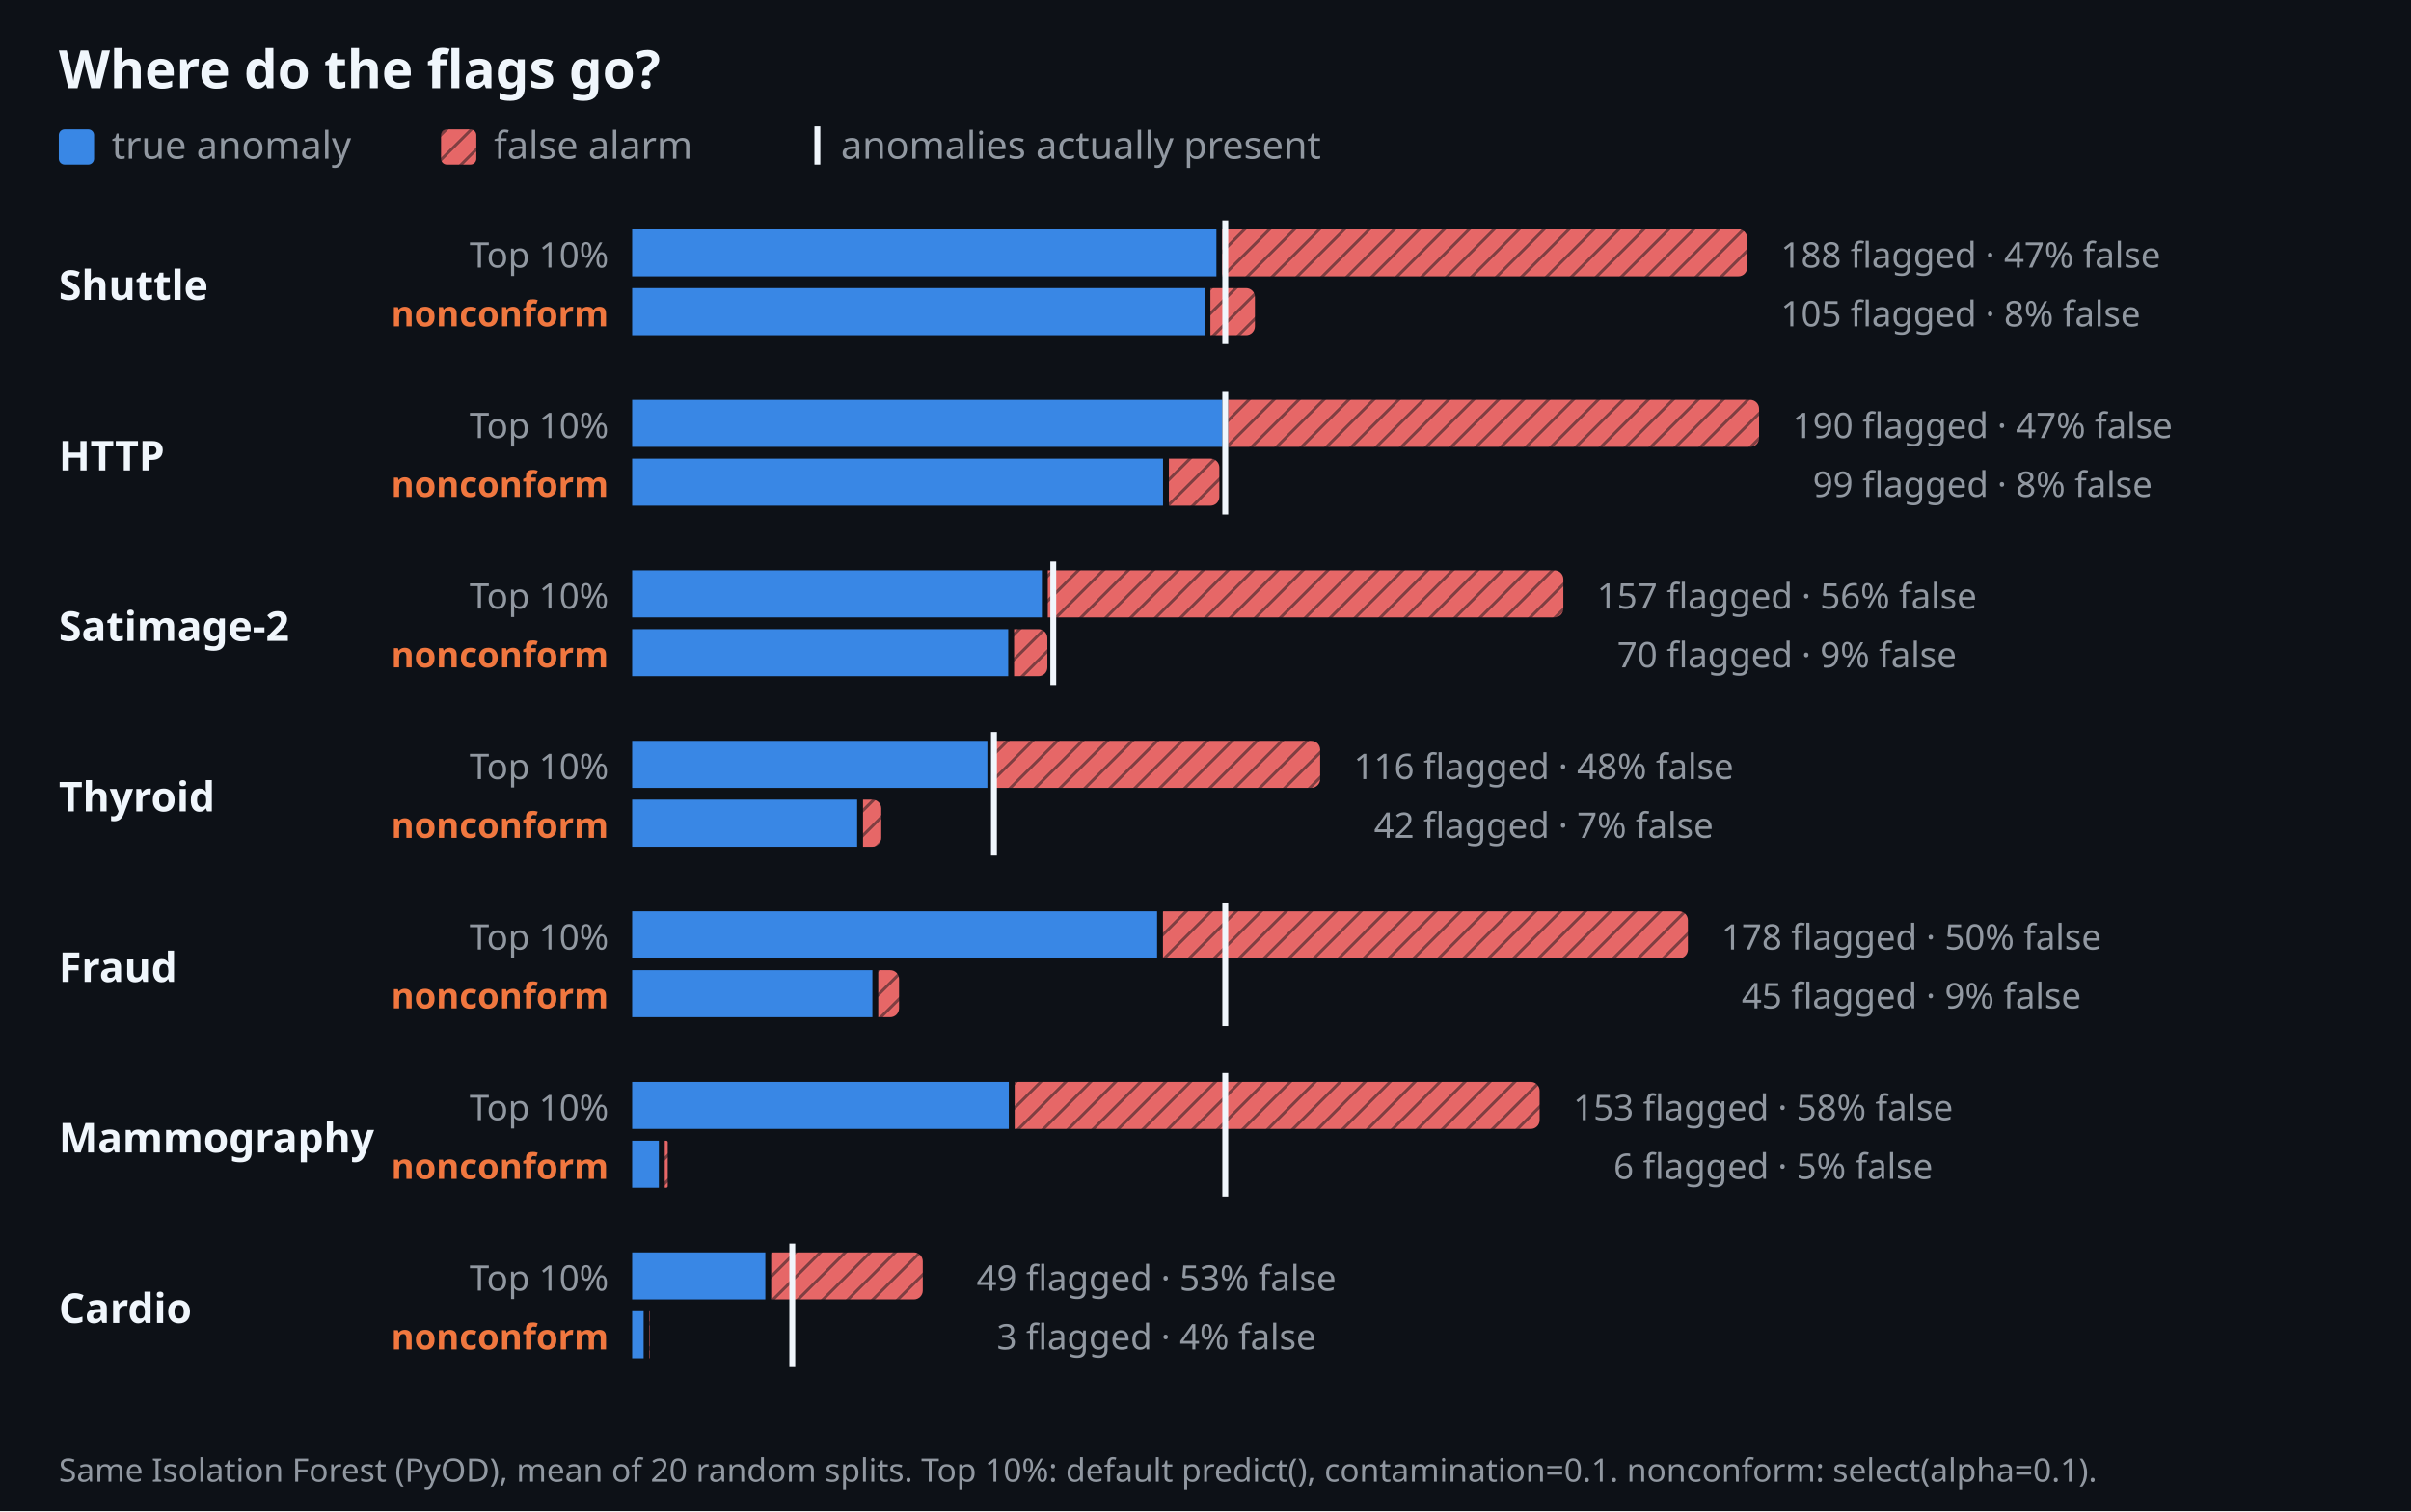
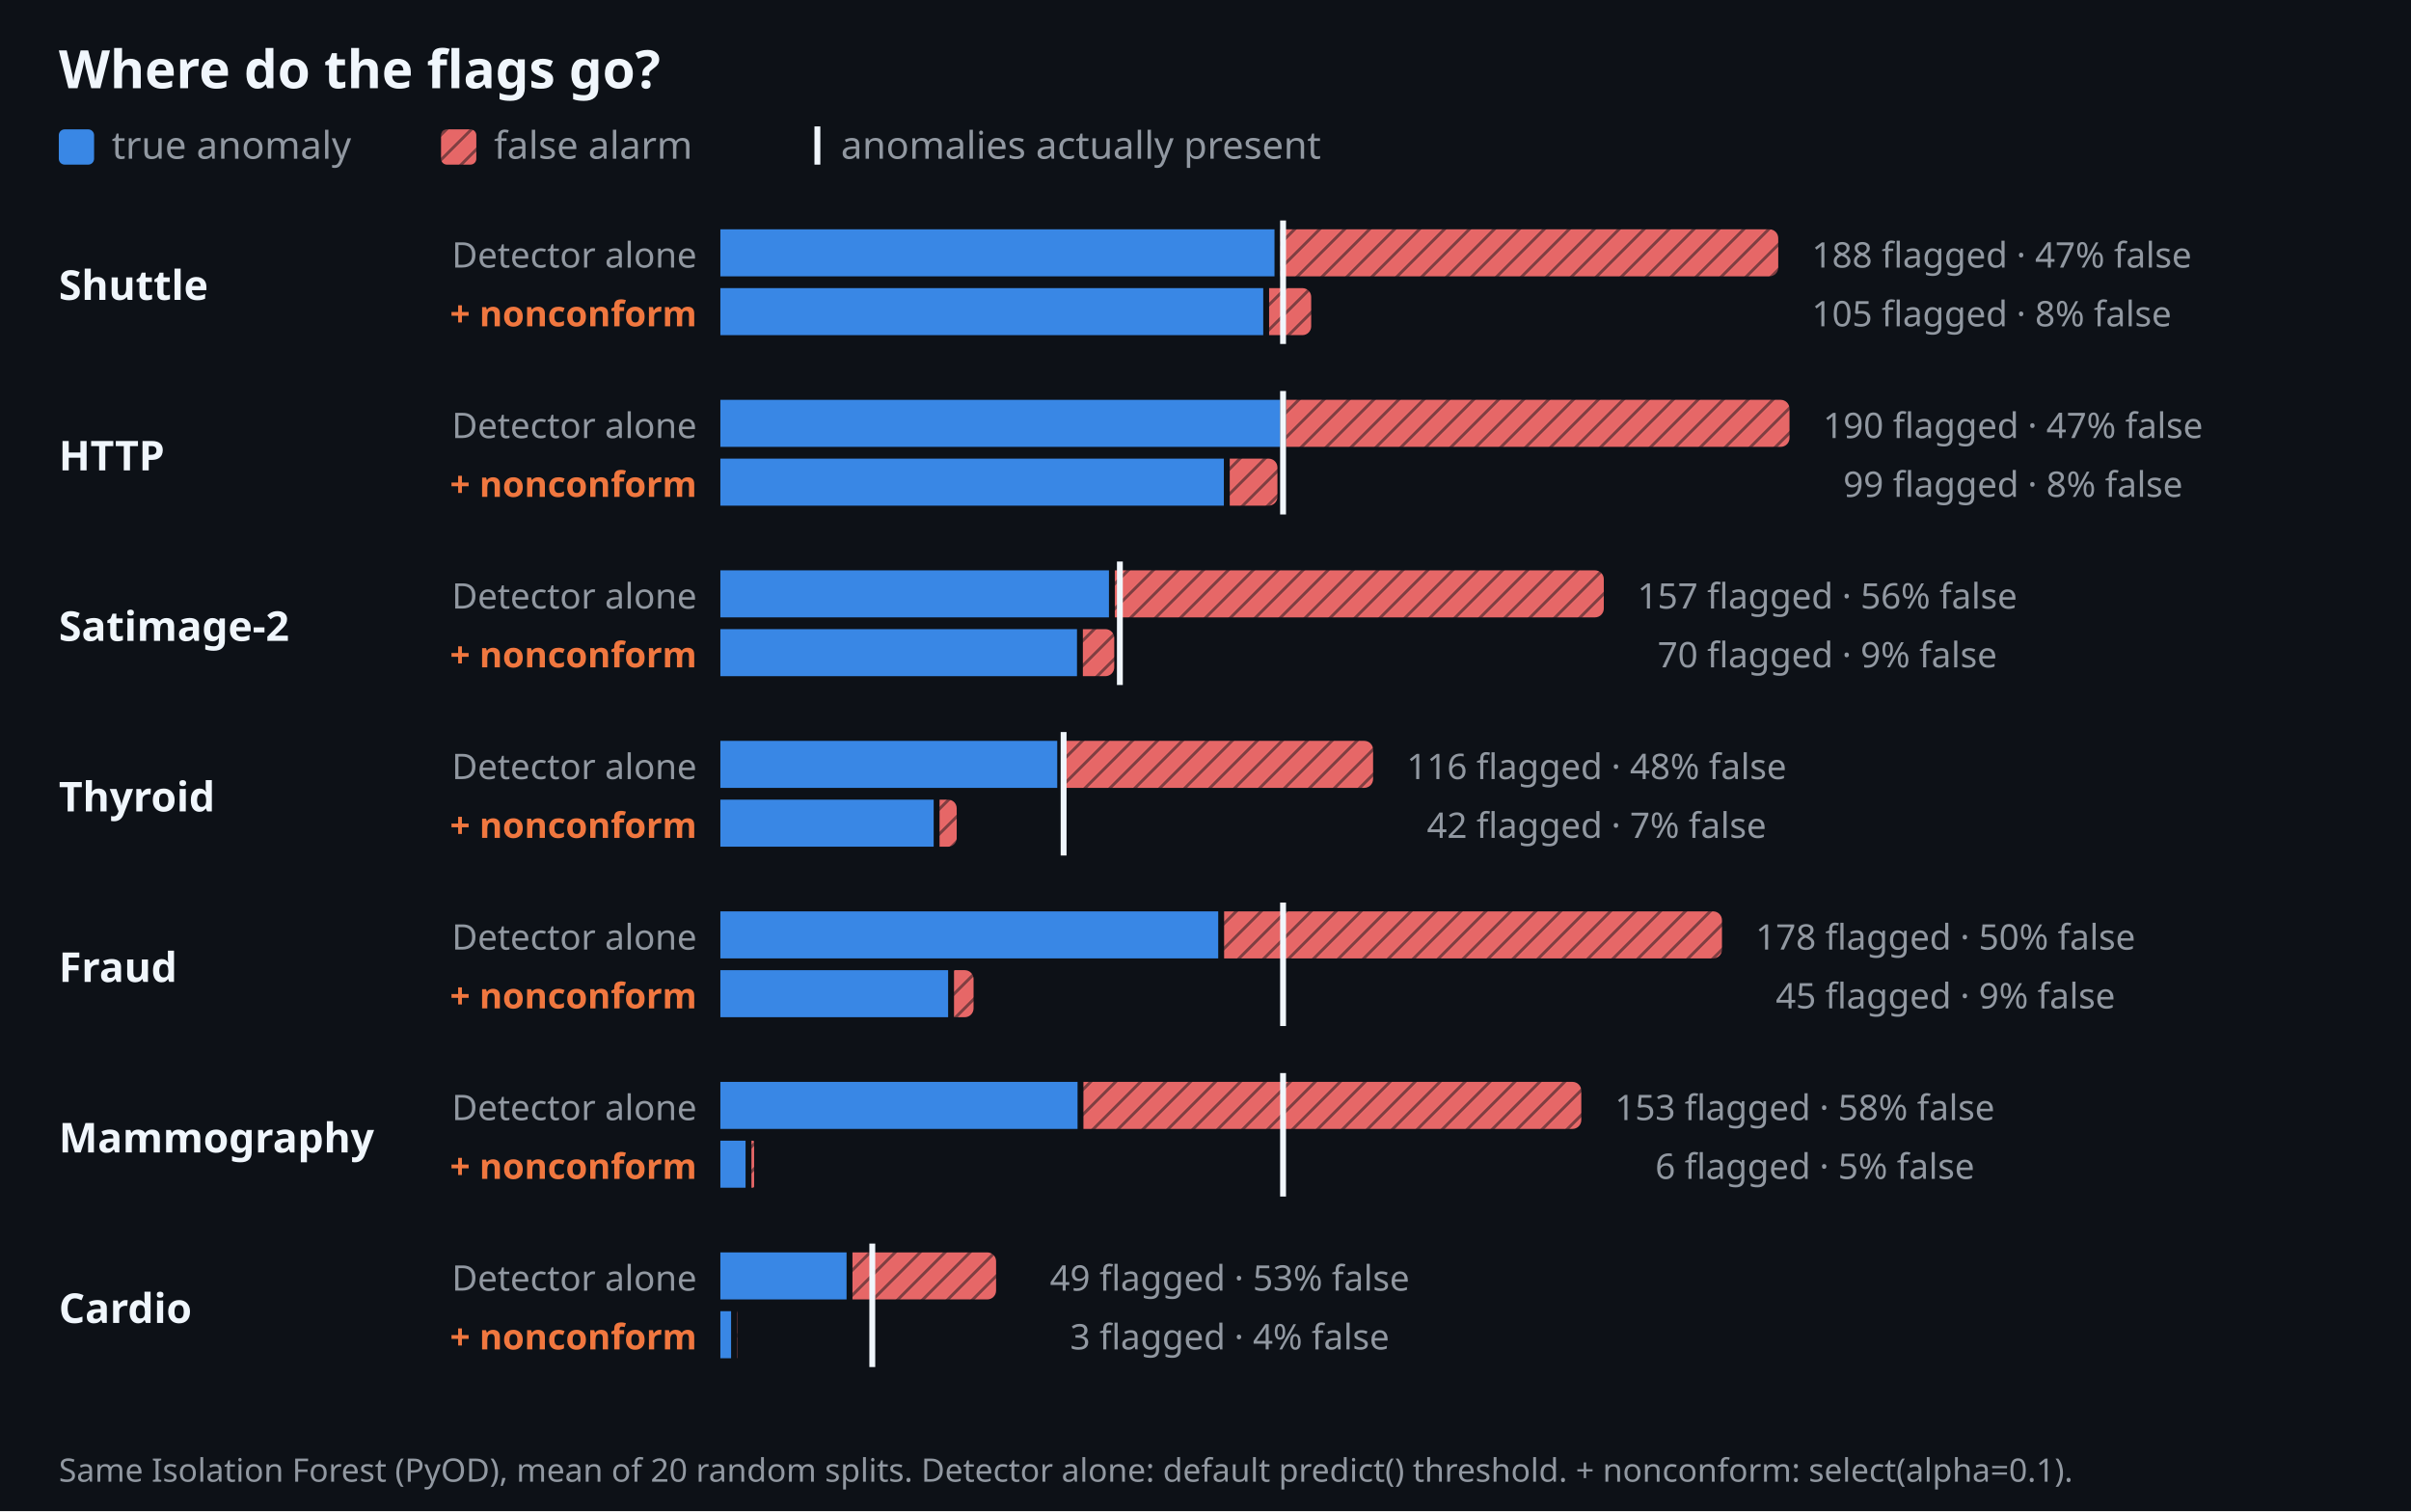
<svg xmlns="http://www.w3.org/2000/svg" viewBox="0 0 820 514" width="820" height="514" role="img" aria-label="Flags per dataset: true detections versus false alarms" font-family="-apple-system,BlinkMacSystemFont,'Segoe UI','Noto Sans',Helvetica,Arial,sans-serif">
  <rect width="820" height="514" fill="#0d1117" />
  <defs>
    <pattern id="h" width="6" height="6" patternUnits="userSpaceOnUse" patternTransform="rotate(45)">
      <rect width="6" height="6" fill="#e66767" />
      <line x1="0" y1="0" x2="0" y2="6" stroke="#0d1117" stroke-width="2" stroke-opacity=".45" />
    </pattern>
  </defs>
  <text x="20" y="30" fill="#f0f6fc" font-size="18" text-anchor="start" font-weight="600">Where do the flags go?</text>
  <rect x="20" y="44" width="12" height="12" rx="2" fill="#3987e5" />
  <text x="38" y="54" fill="#9198a1" font-size="13" text-anchor="start" font-weight="400">true anomaly</text>
  <rect x="150" y="44" width="12" height="12" rx="2" fill="url(#h)" />
  <text x="168" y="54" fill="#9198a1" font-size="13" text-anchor="start" font-weight="400">false alarm</text>
  <line x1="278" y1="43" x2="278" y2="56" stroke="#f0f6fc" stroke-width="2" />
  <text x="286" y="54" fill="#9198a1" font-size="13" text-anchor="start" font-weight="400">anomalies actually present</text>
  <text x="20" y="102" fill="#f0f6fc" font-size="14" text-anchor="start" font-weight="600">Shuttle</text>
-   <text x="207" y="91" fill="#9198a1" font-size="12" text-anchor="end" font-weight="400">Top 10%</text>
-   <rect x="215" y="78" width="198.707" height="16" fill="#3987e5" />
-   <path d="M415.707,78h175.534a3,3 0 0 1 3,3v10a3,3 0 0 1 -3,3h-175.534z" fill="url(#h)" />
-   <text x="672.241" y="91" fill="#9198a1" font-size="12" text-anchor="end" font-weight="400">188 flagged</text>
-   <text x="675.241" y="91" fill="#9198a1" font-size="12" text-anchor="start" font-weight="400">· 47% false</text>
-   <text x="207" y="111" fill="#f0773f" font-size="12" text-anchor="end" font-weight="600">nonconform</text>
-   <rect x="215" y="98" width="194.672" height="16" fill="#3987e5" />
-   <path d="M411.672,98h12.138a3,3 0 0 1 3,3v10a3,3 0 0 1 -3,3h-12.138z" fill="url(#h)" />
-   <text x="672.241" y="111" fill="#9198a1" font-size="12" text-anchor="end" font-weight="400">105 flagged</text>
-   <text x="675.241" y="111" fill="#9198a1" font-size="12" text-anchor="start" font-weight="400">· 8% false</text>
-   <line x1="416.724" y1="75" x2="416.724" y2="117" stroke="#f0f6fc" stroke-width="2" />
+   <text x="237" y="91" fill="#9198a1" font-size="12" text-anchor="end" font-weight="400">Detector alone</text>
+   <rect x="245" y="78" width="188.466" height="16" fill="#3987e5" />
+   <path d="M435.466,78h166.328a3,3 0 0 1 3,3v10a3,3 0 0 1 -3,3h-166.328z" fill="url(#h)" />
+   <text x="682.793" y="91" fill="#9198a1" font-size="12" text-anchor="end" font-weight="400">188 flagged</text>
+   <text x="685.793" y="91" fill="#9198a1" font-size="12" text-anchor="start" font-weight="400">· 47% false</text>
+   <text x="237" y="111" fill="#f0773f" font-size="12" text-anchor="end" font-weight="600">+ nonconform</text>
+   <rect x="245" y="98" width="184.638" height="16" fill="#3987e5" />
+   <path d="M431.638,98h11.31a3,3 0 0 1 3,3v10a3,3 0 0 1 -3,3h-11.31z" fill="url(#h)" />
+   <text x="682.793" y="111" fill="#9198a1" font-size="12" text-anchor="end" font-weight="400">105 flagged</text>
+   <text x="685.793" y="111" fill="#9198a1" font-size="12" text-anchor="start" font-weight="400">· 8% false</text>
+   <line x1="436.379" y1="75" x2="436.379" y2="117" stroke="#f0f6fc" stroke-width="2" />
  <text x="20" y="160" fill="#f0f6fc" font-size="14" text-anchor="start" font-weight="600">HTTP</text>
-   <text x="207" y="149" fill="#9198a1" font-size="12" text-anchor="end" font-weight="400">Top 10%</text>
-   <rect x="215" y="136" width="200.724" height="16" fill="#3987e5" />
-   <path d="M417.724,136h177.552a3,3 0 0 1 3,3v10a3,3 0 0 1 -3,3h-177.552z" fill="url(#h)" />
-   <text x="676.276" y="149" fill="#9198a1" font-size="12" text-anchor="end" font-weight="400">190 flagged</text>
-   <text x="679.276" y="149" fill="#9198a1" font-size="12" text-anchor="start" font-weight="400">· 47% false</text>
-   <text x="207" y="169" fill="#f0773f" font-size="12" text-anchor="end" font-weight="600">nonconform</text>
-   <rect x="215" y="156" width="180.552" height="16" fill="#3987e5" />
-   <path d="M397.552,156h14.155a3,3 0 0 1 3,3v10a3,3 0 0 1 -3,3h-14.155z" fill="url(#h)" />
-   <text x="676.276" y="169" fill="#9198a1" font-size="12" text-anchor="end" font-weight="400">99 flagged</text>
-   <text x="679.276" y="169" fill="#9198a1" font-size="12" text-anchor="start" font-weight="400">· 8% false</text>
-   <line x1="416.724" y1="133" x2="416.724" y2="175" stroke="#f0f6fc" stroke-width="2" />
+   <text x="237" y="149" fill="#9198a1" font-size="12" text-anchor="end" font-weight="400">Detector alone</text>
+   <rect x="245" y="136" width="190.379" height="16" fill="#3987e5" />
+   <path d="M437.379,136h168.241a3,3 0 0 1 3,3v10a3,3 0 0 1 -3,3h-168.241z" fill="url(#h)" />
+   <text x="686.621" y="149" fill="#9198a1" font-size="12" text-anchor="end" font-weight="400">190 flagged</text>
+   <text x="689.621" y="149" fill="#9198a1" font-size="12" text-anchor="start" font-weight="400">· 47% false</text>
+   <text x="237" y="169" fill="#f0773f" font-size="12" text-anchor="end" font-weight="600">+ nonconform</text>
+   <rect x="245" y="156" width="171.241" height="16" fill="#3987e5" />
+   <path d="M418.241,156h13.224a3,3 0 0 1 3,3v10a3,3 0 0 1 -3,3h-13.224z" fill="url(#h)" />
+   <text x="686.621" y="169" fill="#9198a1" font-size="12" text-anchor="end" font-weight="400">99 flagged</text>
+   <text x="689.621" y="169" fill="#9198a1" font-size="12" text-anchor="start" font-weight="400">· 8% false</text>
+   <line x1="436.379" y1="133" x2="436.379" y2="175" stroke="#f0f6fc" stroke-width="2" />
  <text x="20" y="218" fill="#f0f6fc" font-size="14" text-anchor="start" font-weight="600">Satimage-2</text>
-   <text x="207" y="207" fill="#9198a1" font-size="12" text-anchor="end" font-weight="400">Top 10%</text>
-   <rect x="215" y="194" width="139.36" height="16" fill="#3987e5" />
-   <path d="M356.36,194h172.347a3,3 0 0 1 3,3v10a3,3 0 0 1 -3,3h-172.347z" fill="url(#h)" />
-   <text x="609.707" y="207" fill="#9198a1" font-size="12" text-anchor="end" font-weight="400">157 flagged</text>
-   <text x="612.707" y="207" fill="#9198a1" font-size="12" text-anchor="start" font-weight="400">· 56% false</text>
-   <text x="207" y="227" fill="#f0773f" font-size="12" text-anchor="end" font-weight="600">nonconform</text>
-   <rect x="215" y="214" width="127.902" height="16" fill="#3987e5" />
-   <path d="M344.902,214h8.305a3,3 0 0 1 3,3v10a3,3 0 0 1 -3,3h-8.305z" fill="url(#h)" />
-   <text x="609.707" y="227" fill="#9198a1" font-size="12" text-anchor="end" font-weight="400">70 flagged</text>
-   <text x="612.707" y="227" fill="#9198a1" font-size="12" text-anchor="start" font-weight="400">· 9% false</text>
-   <line x1="358.224" y1="191" x2="358.224" y2="233" stroke="#f0f6fc" stroke-width="2" />
+   <text x="237" y="207" fill="#9198a1" font-size="12" text-anchor="end" font-weight="400">Detector alone</text>
+   <rect x="245" y="194" width="132.162" height="16" fill="#3987e5" />
+   <path d="M379.162,194h163.304a3,3 0 0 1 3,3v10a3,3 0 0 1 -3,3h-163.304z" fill="url(#h)" />
+   <text x="623.466" y="207" fill="#9198a1" font-size="12" text-anchor="end" font-weight="400">157 flagged</text>
+   <text x="626.466" y="207" fill="#9198a1" font-size="12" text-anchor="start" font-weight="400">· 56% false</text>
+   <text x="237" y="227" fill="#f0773f" font-size="12" text-anchor="end" font-weight="600">+ nonconform</text>
+   <rect x="245" y="214" width="121.291" height="16" fill="#3987e5" />
+   <path d="M368.291,214h7.674a3,3 0 0 1 3,3v10a3,3 0 0 1 -3,3h-7.674z" fill="url(#h)" />
+   <text x="623.466" y="227" fill="#9198a1" font-size="12" text-anchor="end" font-weight="400">70 flagged</text>
+   <text x="626.466" y="227" fill="#9198a1" font-size="12" text-anchor="start" font-weight="400">· 9% false</text>
+   <line x1="380.879" y1="191" x2="380.879" y2="233" stroke="#f0f6fc" stroke-width="2" />
  <text x="20" y="276" fill="#f0f6fc" font-size="14" text-anchor="start" font-weight="600">Thyroid</text>
-   <text x="207" y="265" fill="#9198a1" font-size="12" text-anchor="end" font-weight="400">Top 10%</text>
-   <rect x="215" y="252" width="120.821" height="16" fill="#3987e5" />
-   <path d="M337.821,252h108.179a3,3 0 0 1 3,3v10a3,3 0 0 1 -3,3h-108.179z" fill="url(#h)" />
-   <text x="527.0" y="265" fill="#9198a1" font-size="12" text-anchor="end" font-weight="400">116 flagged</text>
-   <text x="530.0" y="265" fill="#9198a1" font-size="12" text-anchor="start" font-weight="400">· 48% false</text>
-   <text x="207" y="285" fill="#f0773f" font-size="12" text-anchor="end" font-weight="600">nonconform</text>
-   <rect x="215" y="272" width="76.523" height="16" fill="#3987e5" />
-   <path d="M293.523,272h3.202a3,3 0 0 1 3,3v10a3,3 0 0 1 -3,3h-3.202z" fill="url(#h)" />
-   <text x="527.0" y="285" fill="#9198a1" font-size="12" text-anchor="end" font-weight="400">42 flagged</text>
-   <text x="530.0" y="285" fill="#9198a1" font-size="12" text-anchor="start" font-weight="400">· 7% false</text>
-   <line x1="338.052" y1="249" x2="338.052" y2="291" stroke="#f0f6fc" stroke-width="2" />
+   <text x="237" y="265" fill="#9198a1" font-size="12" text-anchor="end" font-weight="400">Detector alone</text>
+   <rect x="245" y="252" width="114.574" height="16" fill="#3987e5" />
+   <path d="M361.574,252h102.426a3,3 0 0 1 3,3v10a3,3 0 0 1 -3,3h-102.426z" fill="url(#h)" />
+   <text x="545.0" y="265" fill="#9198a1" font-size="12" text-anchor="end" font-weight="400">116 flagged</text>
+   <text x="548.0" y="265" fill="#9198a1" font-size="12" text-anchor="start" font-weight="400">· 48% false</text>
+   <text x="237" y="285" fill="#f0773f" font-size="12" text-anchor="end" font-weight="600">+ nonconform</text>
+   <rect x="245" y="272" width="72.547" height="16" fill="#3987e5" />
+   <path d="M319.547,272h2.916a2.916,2.916 0 0 1 2.916,2.916v10.168a2.916,2.916 0 0 1 -2.916,2.916h-2.916z" fill="url(#h)" />
+   <text x="545.0" y="285" fill="#9198a1" font-size="12" text-anchor="end" font-weight="400">42 flagged</text>
+   <text x="548.0" y="285" fill="#9198a1" font-size="12" text-anchor="start" font-weight="400">· 7% false</text>
+   <line x1="361.741" y1="249" x2="361.741" y2="291" stroke="#f0f6fc" stroke-width="2" />
  <text x="20" y="334" fill="#f0f6fc" font-size="14" text-anchor="start" font-weight="600">Fraud</text>
-   <text x="207" y="323" fill="#9198a1" font-size="12" text-anchor="end" font-weight="400">Top 10%</text>
-   <rect x="215" y="310" width="178.534" height="16" fill="#3987e5" />
-   <path d="M395.534,310h175.534a3,3 0 0 1 3,3v10a3,3 0 0 1 -3,3h-175.534z" fill="url(#h)" />
-   <text x="652.069" y="323" fill="#9198a1" font-size="12" text-anchor="end" font-weight="400">178 flagged</text>
-   <text x="655.069" y="323" fill="#9198a1" font-size="12" text-anchor="start" font-weight="400">· 50% false</text>
-   <text x="207" y="343" fill="#f0773f" font-size="12" text-anchor="end" font-weight="600">nonconform</text>
-   <rect x="215" y="330" width="81.707" height="16" fill="#3987e5" />
-   <path d="M298.707,330h4.069a3,3 0 0 1 3,3v10a3,3 0 0 1 -3,3h-4.069z" fill="url(#h)" />
-   <text x="652.069" y="343" fill="#9198a1" font-size="12" text-anchor="end" font-weight="400">45 flagged</text>
-   <text x="655.069" y="343" fill="#9198a1" font-size="12" text-anchor="start" font-weight="400">· 9% false</text>
-   <line x1="416.724" y1="307" x2="416.724" y2="349" stroke="#f0f6fc" stroke-width="2" />
+   <text x="237" y="323" fill="#9198a1" font-size="12" text-anchor="end" font-weight="400">Detector alone</text>
+   <rect x="245" y="310" width="169.328" height="16" fill="#3987e5" />
+   <path d="M416.328,310h166.328a3,3 0 0 1 3,3v10a3,3 0 0 1 -3,3h-166.328z" fill="url(#h)" />
+   <text x="663.655" y="323" fill="#9198a1" font-size="12" text-anchor="end" font-weight="400">178 flagged</text>
+   <text x="666.655" y="323" fill="#9198a1" font-size="12" text-anchor="start" font-weight="400">· 50% false</text>
+   <text x="237" y="343" fill="#f0773f" font-size="12" text-anchor="end" font-weight="600">+ nonconform</text>
+   <rect x="245" y="330" width="77.466" height="16" fill="#3987e5" />
+   <path d="M324.466,330h3.655a3,3 0 0 1 3,3v10a3,3 0 0 1 -3,3h-3.655z" fill="url(#h)" />
+   <text x="663.655" y="343" fill="#9198a1" font-size="12" text-anchor="end" font-weight="400">45 flagged</text>
+   <text x="666.655" y="343" fill="#9198a1" font-size="12" text-anchor="start" font-weight="400">· 9% false</text>
+   <line x1="436.379" y1="307" x2="436.379" y2="349" stroke="#f0f6fc" stroke-width="2" />
  <text x="20" y="392" fill="#f0f6fc" font-size="14" text-anchor="start" font-weight="600">Mammography</text>
-   <text x="207" y="381" fill="#9198a1" font-size="12" text-anchor="end" font-weight="400">Top 10%</text>
-   <rect x="215" y="368" width="128.103" height="16" fill="#3987e5" />
-   <path d="M345.103,368h175.534a3,3 0 0 1 3,3v10a3,3 0 0 1 -3,3h-175.534z" fill="url(#h)" />
-   <text x="601.638" y="381" fill="#9198a1" font-size="12" text-anchor="end" font-weight="400">153 flagged</text>
-   <text x="604.638" y="381" fill="#9198a1" font-size="12" text-anchor="start" font-weight="400">· 58% false</text>
-   <text x="207" y="401" fill="#f0773f" font-size="12" text-anchor="end" font-weight="600">nonconform</text>
-   <rect x="215" y="388" width="9.086" height="16" fill="#3987e5" />
-   <path d="M226.086,388h0.509a0.509,0.509 0 0 1 0.509,0.509v14.983a0.509,0.509 0 0 1 -0.509,0.509h-0.509z" fill="url(#h)" />
-   <text x="601.638" y="401" fill="#9198a1" font-size="12" text-anchor="end" font-weight="400">6 flagged</text>
-   <text x="604.638" y="401" fill="#9198a1" font-size="12" text-anchor="start" font-weight="400">· 5% false</text>
-   <line x1="416.724" y1="365" x2="416.724" y2="407" stroke="#f0f6fc" stroke-width="2" />
+   <text x="237" y="381" fill="#9198a1" font-size="12" text-anchor="end" font-weight="400">Detector alone</text>
+   <rect x="245" y="368" width="121.483" height="16" fill="#3987e5" />
+   <path d="M368.483,368h166.328a3,3 0 0 1 3,3v10a3,3 0 0 1 -3,3h-166.328z" fill="url(#h)" />
+   <text x="615.81" y="381" fill="#9198a1" font-size="12" text-anchor="end" font-weight="400">153 flagged</text>
+   <text x="618.81" y="381" fill="#9198a1" font-size="12" text-anchor="start" font-weight="400">· 58% false</text>
+   <text x="237" y="401" fill="#f0773f" font-size="12" text-anchor="end" font-weight="600">+ nonconform</text>
+   <rect x="245" y="388" width="8.569" height="16" fill="#3987e5" />
+   <path d="M255.569,388h0.457a0.457,0.457 0 0 1 0.457,0.457v15.086a0.457,0.457 0 0 1 -0.457,0.457h-0.457z" fill="url(#h)" />
+   <text x="615.81" y="401" fill="#9198a1" font-size="12" text-anchor="end" font-weight="400">6 flagged</text>
+   <text x="618.81" y="401" fill="#9198a1" font-size="12" text-anchor="start" font-weight="400">· 5% false</text>
+   <line x1="436.379" y1="365" x2="436.379" y2="407" stroke="#f0f6fc" stroke-width="2" />
  <text x="20" y="450" fill="#f0f6fc" font-size="14" text-anchor="start" font-weight="600">Cardio</text>
-   <text x="207" y="439" fill="#9198a1" font-size="12" text-anchor="end" font-weight="400">Top 10%</text>
-   <rect x="215" y="426" width="45.296" height="16" fill="#3987e5" />
-   <path d="M262.296,426h48.549a3,3 0 0 1 3,3v10a3,3 0 0 1 -3,3h-48.549z" fill="url(#h)" />
-   <text x="391.845" y="439" fill="#9198a1" font-size="12" text-anchor="end" font-weight="400">49 flagged</text>
-   <text x="394.845" y="439" fill="#9198a1" font-size="12" text-anchor="start" font-weight="400">· 53% false</text>
-   <text x="207" y="459" fill="#f0773f" font-size="12" text-anchor="end" font-weight="600">nonconform</text>
-   <rect x="215" y="446" width="3.902" height="16" fill="#3987e5" />
-   <path d="M220.902,446h0.075a0.075,0.075 0 0 1 0.075,0.075v15.85a0.075,0.075 0 0 1 -0.075,0.075h-0.075z" fill="url(#h)" />
-   <text x="391.845" y="459" fill="#9198a1" font-size="12" text-anchor="end" font-weight="400">3 flagged</text>
-   <text x="394.845" y="459" fill="#9198a1" font-size="12" text-anchor="start" font-weight="400">· 4% false</text>
-   <line x1="269.466" y1="423" x2="269.466" y2="465" stroke="#f0f6fc" stroke-width="2" />
-   <text x="20" y="504" fill="#9198a1" font-size="11" text-anchor="start" font-weight="400">Same Isolation Forest (PyOD), mean of 20 random splits. Top 10%: default predict(), contamination=0.1. nonconform: select(alpha=0.1).</text>
+   <text x="237" y="439" fill="#9198a1" font-size="12" text-anchor="end" font-weight="400">Detector alone</text>
+   <rect x="245" y="426" width="42.922" height="16" fill="#3987e5" />
+   <path d="M289.922,426h45.854a3,3 0 0 1 3,3v10a3,3 0 0 1 -3,3h-45.854z" fill="url(#h)" />
+   <text x="416.776" y="439" fill="#9198a1" font-size="12" text-anchor="end" font-weight="400">49 flagged</text>
+   <text x="419.776" y="439" fill="#9198a1" font-size="12" text-anchor="start" font-weight="400">· 53% false</text>
+   <text x="237" y="459" fill="#f0773f" font-size="12" text-anchor="end" font-weight="600">+ nonconform</text>
+   <rect x="245" y="446" width="3.651" height="16" fill="#3987e5" />
+   <path d="M250.651,446h0.045a0.045,0.045 0 0 1 0.045,0.045v15.909a0.045,0.045 0 0 1 -0.045,0.045h-0.045z" fill="url(#h)" />
+   <text x="416.776" y="459" fill="#9198a1" font-size="12" text-anchor="end" font-weight="400">3 flagged</text>
+   <text x="419.776" y="459" fill="#9198a1" font-size="12" text-anchor="start" font-weight="400">· 4% false</text>
+   <line x1="296.672" y1="423" x2="296.672" y2="465" stroke="#f0f6fc" stroke-width="2" />
+   <text x="20" y="504" fill="#9198a1" font-size="11" text-anchor="start" font-weight="400">Same Isolation Forest (PyOD), mean of 20 random splits. Detector alone: default predict() threshold. + nonconform: select(alpha=0.1).</text>
</svg>
